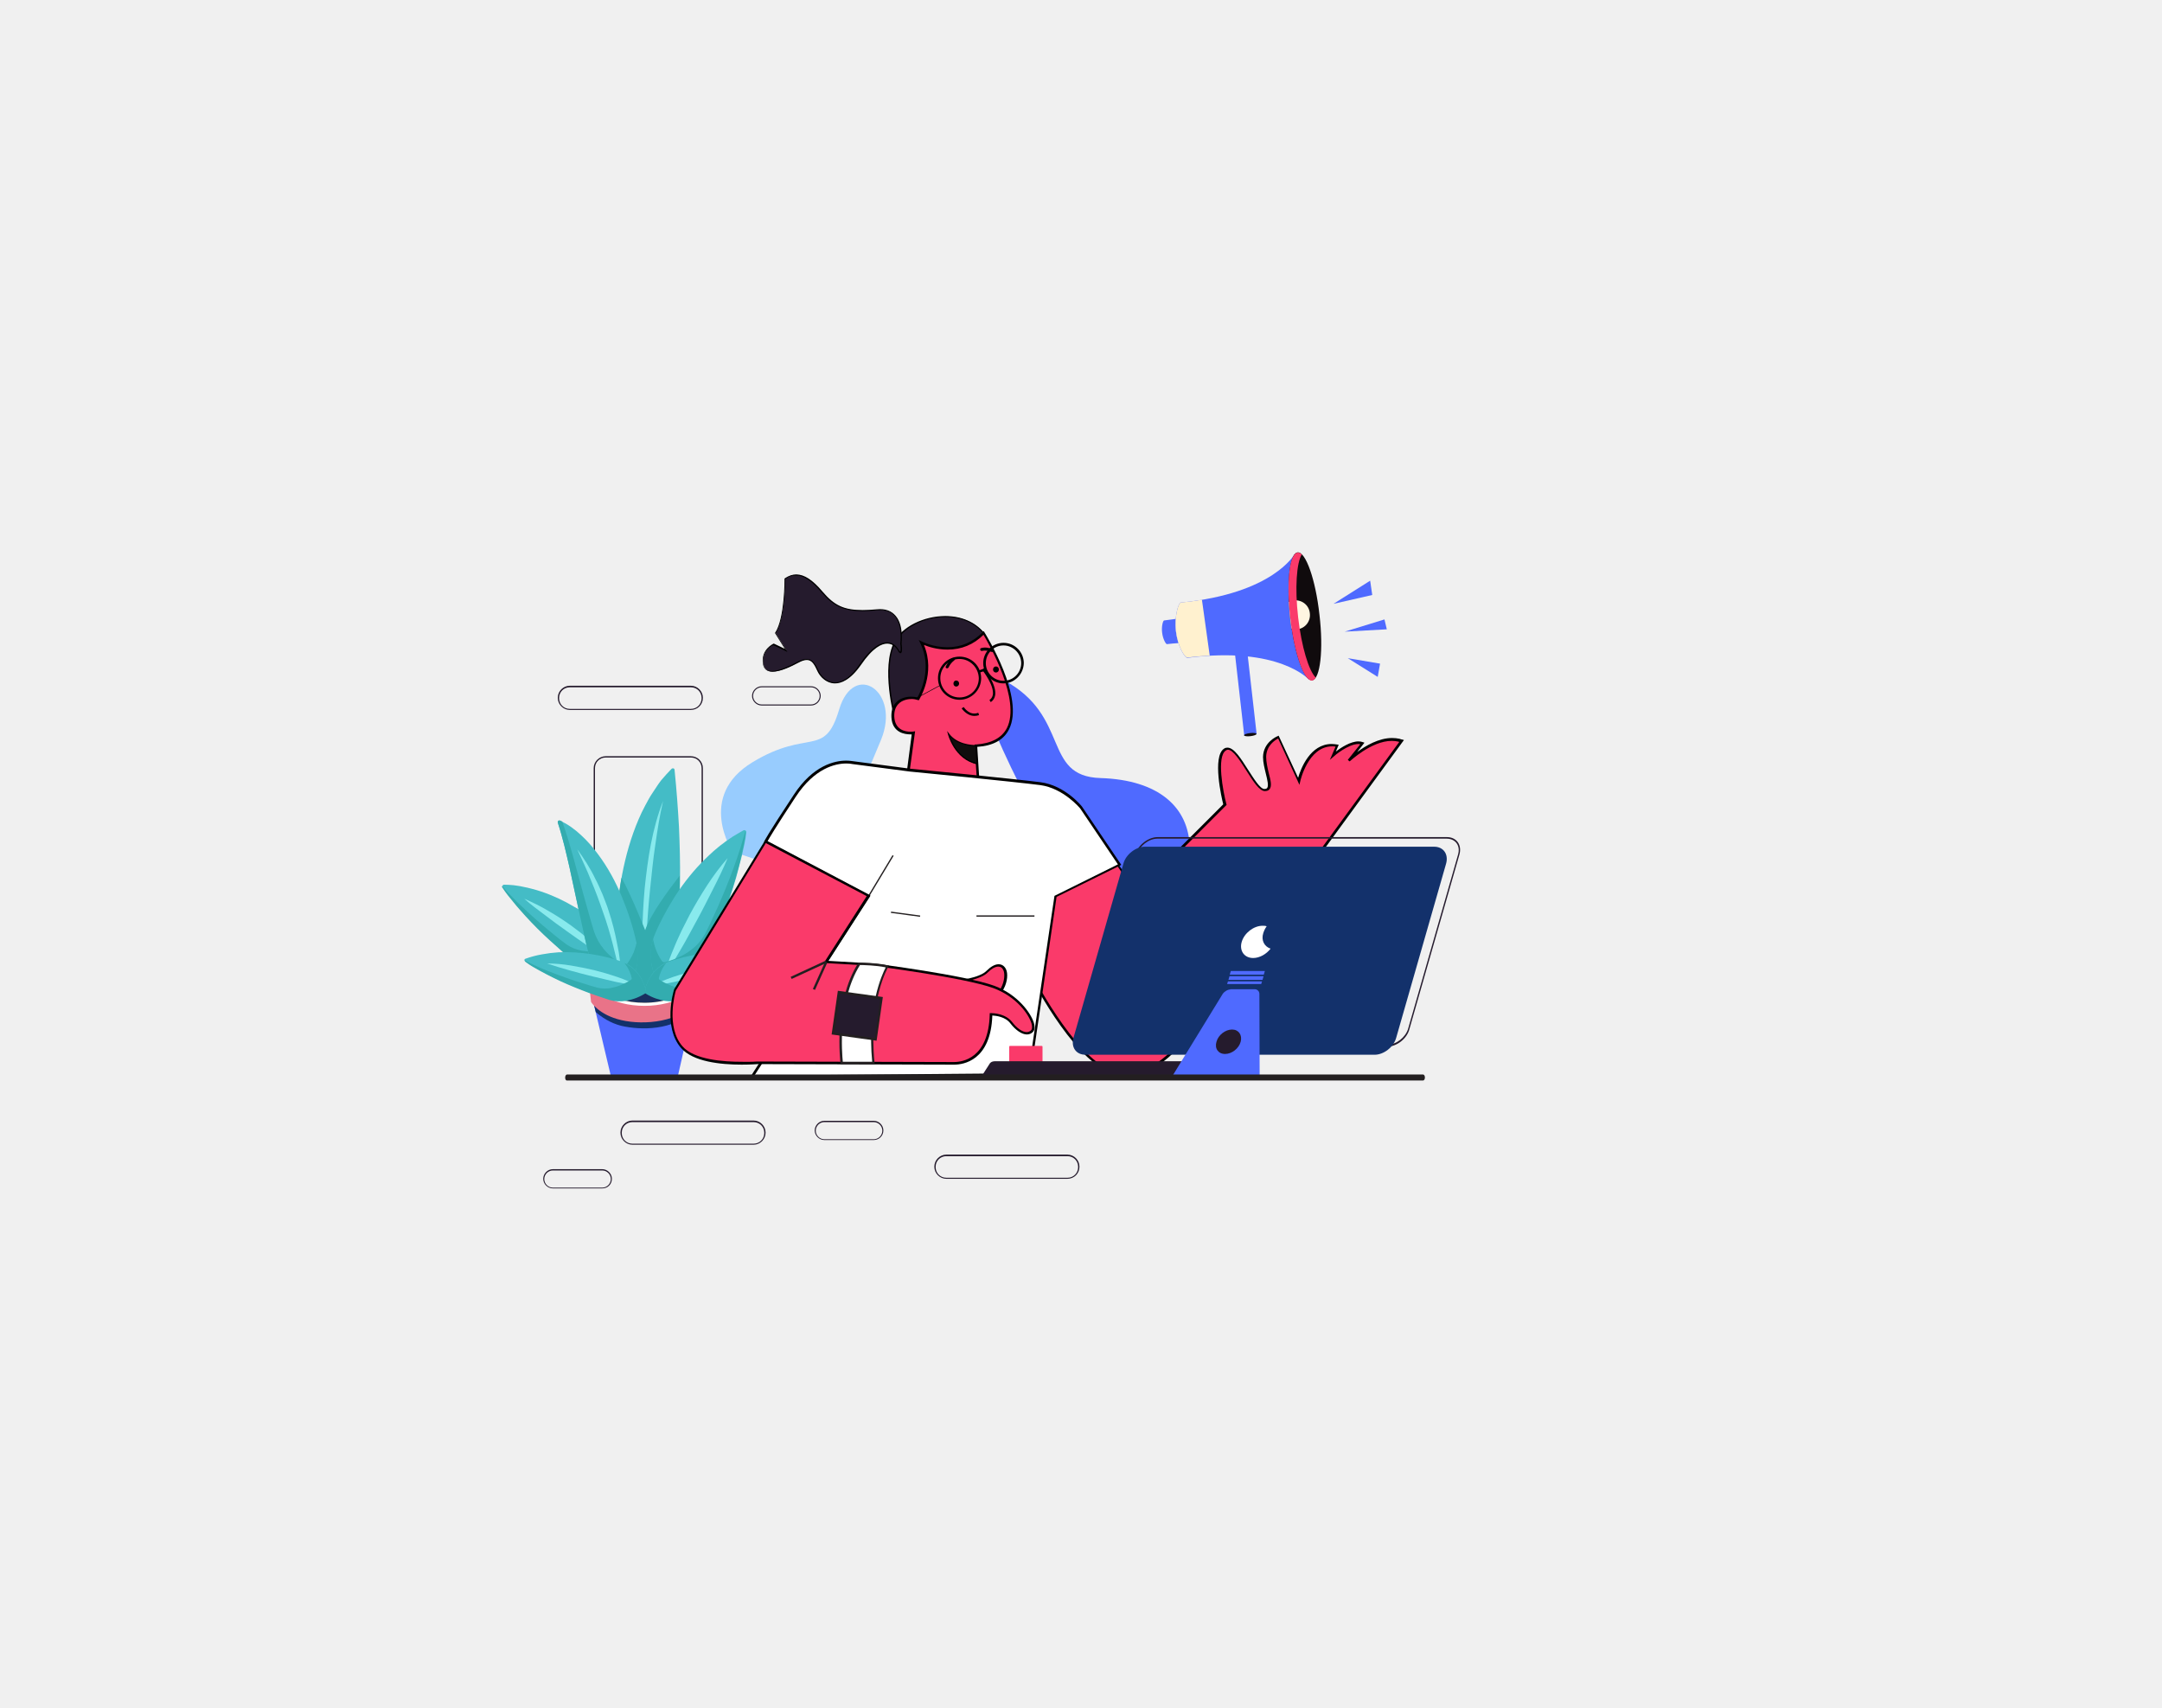
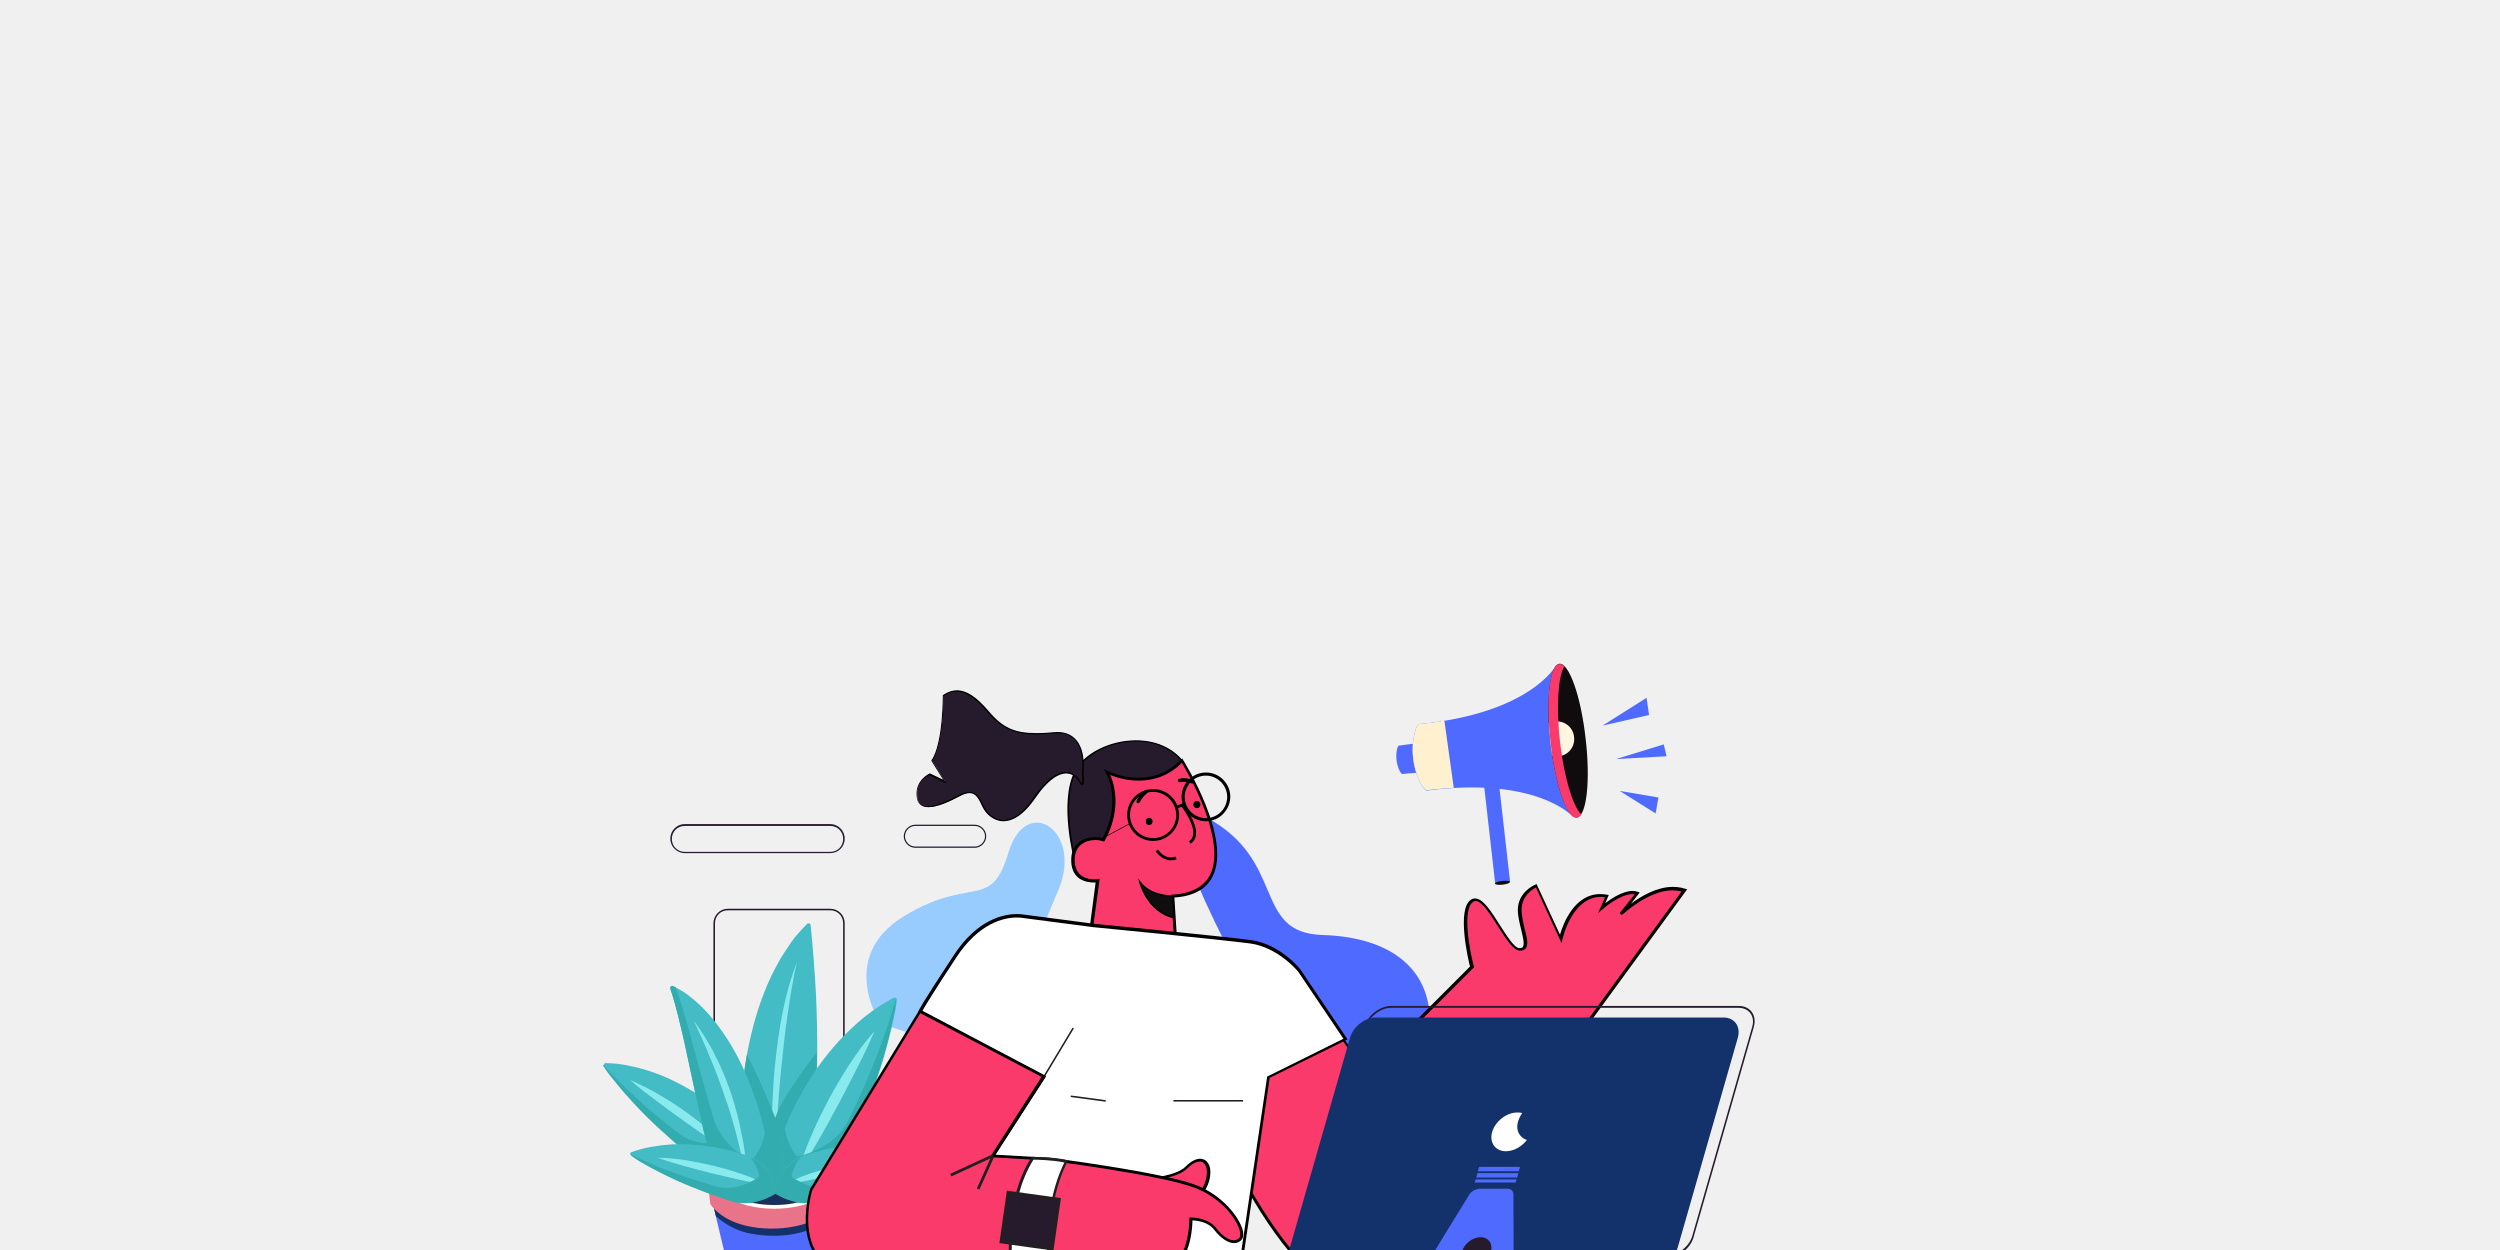
- <svg xmlns="http://www.w3.org/2000/svg" version="1.1" id="Layer_1" x="0px" y="0px" viewBox="0 0 831.4 656.8" style="enable-background:new 0 0 831.4 656.8;" xml:space="preserve">
+ <svg xmlns="http://www.w3.org/2000/svg" version="1.1" id="Layer_1" x="0px" y="0px" viewBox="0 0 800 400" style="enable-background:new 0 0 1024 768;" xml:space="preserve">
  <style type="text/css">
	.st0{fill:#4F6AFF;}
	.st1{fill:#251B2D;}
	.st2{fill:#FA3A6A;}
	.st3{fill:#98CCFE;}
	.st4{fill:#FFFFFF;}
	.st5{fill:#231F20;}
	.st6{fill:#13316B;}
	.st7{fill:#E97388;}
	.st8{fill:#FFE9C2;}
	.st9{fill:#19305F;}
	.st10{fill:#44BCC6;}
	.st11{fill:#88EAED;}
	.st12{fill:#33ACAF;}
	.st13{fill:#0F0D0D;}
	.st14{fill:#100B0D;}
	.st15{fill:#FFF6E1;}
	.st16{fill:#FFF1CF;}
</style>
  <g>
    <g>
      <g>
        <g>
          <path class="st0" d="M404.9,325.6c0,0-45-77.9-19-64.1c26,13.8,14.7,37,37.3,37.7c22.6,0.7,33.9,11.4,34.3,26.5      c0.4,15,17.3,3.9,19.5,24.5c2.2,20.6-4.2,30.8-16,25.3c-11.8-5.5-3.1,3.3-17.2-7.1C429.6,358,404.9,325.6,404.9,325.6z" />
        </g>
        <g>
          <g>
            <path class="st1" d="M344.2,275.9c0,0-5.3-19.1,0-29c5.3-9.9,25.2-14.4,34.1-3.5l-3.1,11.8c0,0-7.3,12.8-7.6,13.1       c-0.3,0.4-7.4,7.4-8,7.1C359,275.1,344.2,275.9,344.2,275.9z" />
            <path d="M344,276.2l-0.1-0.2c-0.1-0.2-5.2-19.3,0-29.2c3-5.8,11.3-9.9,19.6-9.9c6.2,0,11.5,2.3,14.9,6.4l0.1,0.1l-3.2,11.9       c-0.8,1.3-7.3,12.8-7.6,13.2c-0.1,0.1-7.1,7.2-8.1,7.2h-0.1l-0.1,0c0,0-0.2,0-1.1,0c-3.6,0-14,0.5-14.1,0.6L344,276.2z        M363.6,237.3c-8.2,0-16.2,4.1-19.2,9.7c-4.9,9.2-0.5,26.7,0,28.7c1.4-0.1,10.6-0.5,14-0.5c0.9,0,1.2,0,1.3,0.1       c0.8-0.2,7.2-6.3,7.7-7c0.2-0.3,5.5-9.5,7.6-13.1l3.1-11.6C374.7,239.5,369.6,237.3,363.6,237.3z" />
          </g>
          <g>
            <path class="st2" d="M348,305.8l3.1-23.9c0,0-7.5,1.1-7.9-6.1c-0.5-7.2,6.7-8.1,9.7-6.9c0,0,6.8-10.4,1.3-21.7       c0,0,13.6,7,24-3.7c0,0,26.2,41.6-2.9,43.4c0,0,1.8,29.3,1.8,29C377.1,315.4,348,305.8,348,305.8z" />
            <path d="M377.8,318.1l-1-1.9l-0.1,0l0-0.2c-1.9-0.9-18-6.3-28.8-9.8l-0.4-0.1l3.1-23.7c-0.1,0-0.3,0-0.5,0       c-2.1,0-7-0.6-7.3-6.6c-0.1-2.3,0.4-4.2,1.7-5.6c1.4-1.5,3.5-2.3,5.9-2.3c0.8,0,1.7,0.1,2.4,0.3c1-1.8,5.9-11.1,1.1-20.9       l-0.6-1.2l1.2,0.6c0,0,4.3,2.2,9.8,2.2c5.3,0,9.9-2,13.6-5.8l0.4-0.4l0.3,0.5c0.6,1,15.6,25.1,9.4,37.3c-2,4-6.1,6.3-12.2,6.7       c0.6,9.6,1.7,27,1.8,28.4l0,0l0,0.1L377.8,318.1z M348.6,305.4c19.9,6.6,26.1,8.8,28,9.6l-0.2-1.6l0.1,0.2       c-0.4-6.6-1.6-25.8-1.7-26.8l0-0.5l0.5,0c5.9-0.4,9.9-2.5,11.9-6.3c5.5-10.8-6.9-32.4-9-35.9c-3.8,3.8-8.5,5.7-13.8,5.7       c-4.1,0-7.4-1.1-9.1-1.8c4.6,11-1.8,20.9-1.8,21l-0.2,0.3l-0.3-0.1c-0.7-0.2-1.5-0.4-2.4-0.4c-1,0-3.6,0.2-5.2,2       c-1.1,1.2-1.6,2.8-1.5,4.9c0.3,5,4.2,5.7,6.4,5.7c0.6,0,1-0.1,1-0.1l0.6-0.1L348.6,305.4z" />
          </g>
          <g>
            <path class="st1" d="M346.5,247.6c0,0,2.1-14-9.2-13.1c-11.3,1-15.8-0.5-21.2-6.9c-5.5-6.4-9.8-8.1-14.2-5.1       c0,0,0.2,15.2-3.6,20.9l4.1,6.7l-4.8-2.3c0,0-4.9,2.1-4,7.6c0.9,5.5,8.8,1.8,13.3-0.7c4.6-2.4,5.8-0.5,7.7,3.5       c1.8,4,8.5,8.6,16.1-2.5c7.6-11.1,12.7-9.1,14.6-5.7C347.3,253.2,346.5,247.6,346.5,247.6z" />
            <path d="M321.1,262.8c-3.1,0-5.6-2.3-6.7-4.6c-1.2-2.7-2.2-4.4-4.1-4.4c-0.9,0-1.9,0.3-3.2,1c-2.8,1.5-7,3.5-10,3.5       c-2.1,0-3.4-1-3.7-3c-0.9-5.6,4.1-7.8,4.1-7.8l0.1,0l4.2,2l-3.8-6.1l0.1-0.1c3.7-5.6,3.6-20.6,3.6-20.7l0-0.1l0.1-0.1       c1.5-1,2.9-1.5,4.4-1.5c3.1,0,6.3,2.1,10.1,6.6c4.6,5.4,8.3,7.1,15.5,7.1c1.6,0,3.4-0.1,5.5-0.3c3.1-0.3,5.5,0.6,7.1,2.5       c3.2,3.7,2.3,10.2,2.3,10.8c0.1,0.6,0.4,2.9-0.1,3.4c-0.1,0.1-0.2,0.2-0.3,0.2l0,0c-0.3,0-0.7-0.3-1.1-1.2       c-0.6-0.9-1.8-2.5-4-2.5c-2.1,0-5.5,1.4-10.2,8.3C326.9,261.6,323.4,262.8,321.1,262.8z M310.3,253.4c2.2,0,3.3,2,4.6,4.7       c1,2.1,3.3,4.3,6.2,4.3c3.1,0,6.4-2.4,9.4-6.9c4.8-7,8.4-8.5,10.6-8.5c2.4,0,3.8,1.7,4.4,2.7c0.5,0.9,0.7,0.9,0.7,0.9       c0.2-0.2,0.2-1.6,0-3.1l0,0l0,0c0-0.1,1-6.8-2.1-10.5c-1.5-1.8-3.8-2.6-6.8-2.3c-2.2,0.2-4,0.3-5.6,0.3       c-7.2,0-11.2-1.8-15.9-7.3c-3.7-4.4-6.8-6.4-9.8-6.4c-1.4,0-2.7,0.4-4,1.4c0,1.6,0,15.2-3.6,20.8l4.4,7.2l-5.4-2.6       c-0.7,0.3-4.5,2.4-3.8,7.3c0.3,1.8,1.3,2.6,3.2,2.6c2.9,0,7-2,9.8-3.5C308.2,253.7,309.4,253.4,310.3,253.4z" />
          </g>
        </g>
        <g>
          <path class="st3" d="M281.7,327.5c0,0-14-21.3,7.7-34.4c21.6-13.1,27.7-1.4,33.3-20.3c5.7-18.9,23.8-7,16.1,11.7      c-7.7,18.8-20,45.5-20,45.5s-5.9,8.3-9.8,6.8C305,335.2,281.7,327.5,281.7,327.5z" />
        </g>
        <g>
          <path class="st2" d="M538,284.8c-9-2.3-19.3,7.7-19.3,7.7l5.2-6.6c-4.3-1.6-11.4,4.7-11.4,4.7l1.6-3.8      c-11.4-2-14.8,13.7-14.8,13.7l-7.9-16.9c0,0-5.1,2.2-5.3,7.6c-0.1,5.4,4.2,12.7,0,12.7c-4.2,0-10.7-18.6-15.3-15.6      c-4.6,3,0,21.1,0,21.1L437,343.4l-10-14.6l-34.7,5.7l-6.5,10l10,29c0,0,16,32.3,31.2,38.5c15.2,6.2,28.7-13,28.7-13L539,285.1      c-0.2-0.1-0.5-0.2-0.7-0.2C538.1,284.9,538,284.8,538,284.8z" />
          <path d="M433.2,413.7C433.2,413.7,433.2,413.7,433.2,413.7c-2.2,0-4.3-0.4-6.4-1.3c-15.2-6.2-30.8-37.4-31.4-38.7l0-0.1      l-10.1-29.2L392,334l35.2-5.8l9.9,14.4l33.3-33.3c-0.6-2.3-4.3-18.4,0.3-21.4c0.4-0.3,0.9-0.4,1.3-0.4c2.6,0,5.2,4.2,8,8.6      c2.2,3.4,4.6,7.3,6.2,7.3c0.5,0,0.9-0.1,1.1-0.4c0.6-0.8,0.1-3-0.5-5.4c-0.5-2.1-1.1-4.4-1.1-6.5c0.1-5.7,5.3-7.9,5.6-8l0.4-0.2      l7.5,16.2c1-3.5,4.6-13,12.9-13c0.7,0,1.4,0.1,2.1,0.2l0.6,0.1l-1.1,2.6c2-1.5,5.6-3.9,8.7-3.9c0.6,0,1.2,0.1,1.7,0.3l0.6,0.2      l-2.8,3.6c3.2-2.4,8.3-5.4,13.4-5.4c1,0,2,0.1,2.9,0.3l0.3,0.1c0.3,0.1,0.6,0.2,0.8,0.2l0.6,0.2l-0.4,0.5l-83.2,113.9      C455.7,399.9,445.8,413.7,433.2,413.7z M396.2,373.3c0.5,1.1,16.3,32.2,30.9,38.3c2,0.8,4,1.2,6,1.2c12.1,0,22-13.9,22.1-14.1      l82.9-113.4c0,0-0.1,0-0.1,0l-0.2-0.1c-0.8-0.2-1.7-0.3-2.6-0.3c-7.9,0-16.1,7.9-16.2,7.9l-0.7-0.6l4.8-6      c-0.2,0-0.5-0.1-0.7-0.1c-4,0-9.5,4.7-9.5,4.8l-1.5,1.3l2.2-5.1c-0.4-0.1-0.9-0.1-1.3-0.1c-9.3,0-12.3,13.4-12.3,13.5l-0.3,1.3      l-8.2-17.8c-1.2,0.6-4.5,2.7-4.6,7c0,2,0.5,4.2,1,6.3c0.7,2.7,1.3,5,0.3,6.2c-0.4,0.5-1,0.7-1.8,0.7c-2.1,0-4.4-3.6-7-7.7      c-2.4-3.8-5.2-8.2-7.2-8.2c-0.3,0-0.5,0.1-0.8,0.3c-3.6,2.3-1.1,15.7,0.2,20.6l0.1,0.3l-0.2,0.2l-34.3,34.3l-10.2-14.9      l-34.2,5.6l-6.3,9.7L396.2,373.3z" />
        </g>
        <g>
          <path class="st4" d="M350,296.1l-22.1-2.9c0,0-11.9-3-22.2,12.7c-10.3,15.7-11.1,17.6-11.1,17.6l39.6,20.9l-44.7,69.4l106.5-0.7      l10.1-68.4l24.7-12.2l-14.8-22c0,0-6.4-8-15.7-9.2C390.8,300.2,350,296.1,350,296.1z" />
          <path d="M396.2,413.7l-0.5-0.1l-107.2,0.6l44.8-69.6l-39.5-20.8l0.2-0.4c0-0.1,0.9-2.1,11.2-17.7c7.5-11.5,15.9-13.2,20.2-13.2      c1.4,0,2.3,0.2,2.5,0.2l22.1,2.9c0.4,0,40.9,4,50.1,5.2c9.4,1.2,15.8,9.1,16,9.4l15.1,22.4l-24.9,12.3L396.2,413.7z       M290.1,413.6l105.3-0.9l10.1-68.2l24.4-12.1l-14.5-21.5c0,0-6.4-7.8-15.4-9c-9.2-1.2-49.7-5.2-50.1-5.2l-22.2-2.9      c0,0-0.9-0.2-2.3-0.2c-4.1,0-12.1,1.7-19.4,12.8c-8.1,12.3-10.3,16.1-10.9,17.2l39.6,20.9L290.1,413.6z" />
        </g>
        <g>
          <path class="st2" d="M367.9,377.4c0,0,8.7-0.8,11.7-3.8c2.9-3,5.7-3.1,6.8-0.6c1.1,2.5,0,10.7-8.5,12.3      c-8.5,1.6-10.8-2.4-10.8-2.4L367.9,377.4z" />
          <path d="M374.1,386.2c-5.7,0-7.3-2.9-7.4-3.1l-0.1-0.1l1-6l0.4,0c0.1,0,8.6-0.8,11.4-3.7c1.6-1.6,3.2-2.5,4.6-2.5      c1.3,0,2.3,0.7,2.9,2c0.7,1.5,0.6,4.6-0.9,7.4c-1.1,2.1-3.4,4.7-8,5.6C376.6,386,375.3,386.2,374.1,386.2z M367.5,382.8      c0.4,0.5,2,2.5,6.5,2.5c1.1,0,2.4-0.1,3.7-0.4c4.2-0.8,6.3-3.2,7.3-5.1c1.4-2.7,1.4-5.4,0.9-6.6c-0.4-1-1.1-1.5-2-1.5      c-1.2,0-2.6,0.8-4,2.2c-2.7,2.8-9.9,3.7-11.6,3.9L367.5,382.8z" />
        </g>
        <g>
          <g>
            <path class="st2" d="M400.9,402.5c0-0.2-0.1-0.3-0.3-0.3h-12.2c-0.2,0-0.3,0.1-0.3,0.3v6.1c0,0.2,0.1,0.3,0.3,0.3h12.2       c0.2,0,0.3-0.1,0.3-0.3V402.5z" />
          </g>
          <g>
            <path class="st1" d="M377.2,414.3l3.4-5.3c0,0,0.5-1,2.3-0.9c1.8,0,78,0,78,0v6.2H377.2z" />
          </g>
        </g>
        <g>
          <rect x="338.5" y="327.7" transform="matrix(0.8571 0.5151 -0.5151 0.8571 221.8898 -126.3908)" class="st5" width="0.5" height="18" />
        </g>
        <g>
          <rect x="375.5" y="352" class="st5" width="22.3" height="0.5" />
        </g>
        <g>
          <rect x="342.6" y="351.3" transform="matrix(0.9911 0.133 -0.133 0.9911 49.8351 -43.1846)" class="st5" width="11.3" height="0.5" />
        </g>
        <g>
          <path class="st1" d="M265.7,273h-46.6c-2.5,0-4.6-2.1-4.6-4.6v-0.1c0-2.5,2.1-4.6,4.6-4.6h46.6c2.5,0,4.6,2.1,4.6,4.6v0.1      C270.3,271,268.2,273,265.7,273z M219.1,264.3c-2.3,0-4.1,1.8-4.1,4.1v0.1c0,2.3,1.8,4.1,4.1,4.1h46.6c2.3,0,4.1-1.8,4.1-4.1      v-0.1c0-2.3-1.8-4.1-4.1-4.1H219.1z" />
        </g>
        <g>
          <path class="st1" d="M311.9,271.3h-19c-2,0-3.7-1.7-3.7-3.7c0-2,1.7-3.7,3.7-3.7h19c2,0,3.7,1.7,3.7,3.7      C315.6,269.6,313.9,271.3,311.9,271.3z M292.9,264.3c-1.8,0-3.3,1.5-3.3,3.3c0,1.8,1.5,3.3,3.3,3.3h19c1.8,0,3.3-1.5,3.3-3.3      c0-1.8-1.5-3.3-3.3-3.3H292.9z" />
        </g>
        <g>
          <path class="st1" d="M289.8,440.2h-46.6c-2.5,0-4.6-2.1-4.6-4.6v-0.1c0-2.5,2.1-4.6,4.6-4.6h46.6c2.5,0,4.6,2.1,4.6,4.6v0.1      C294.4,438.1,292.3,440.2,289.8,440.2z M243.2,431.5c-2.3,0-4.1,1.8-4.1,4.1v0.1c0,2.3,1.8,4.1,4.1,4.1h46.6      c2.3,0,4.1-1.8,4.1-4.1v-0.1c0-2.3-1.8-4.1-4.1-4.1H243.2z" />
        </g>
        <g>
          <path class="st1" d="M410.5,453.3h-46.6c-2.5,0-4.6-2.1-4.6-4.6v-0.1c0-2.5,2.1-4.6,4.6-4.6h46.6c2.5,0,4.6,2.1,4.6,4.6v0.1      C415.1,451.3,413,453.3,410.5,453.3z M363.9,444.6c-2.3,0-4.1,1.8-4.1,4.1v0.1c0,2.3,1.8,4.1,4.1,4.1h46.6      c2.3,0,4.1-1.8,4.1-4.1v-0.1c0-2.3-1.8-4.1-4.1-4.1H363.9z" />
        </g>
        <g>
          <path class="st1" d="M336,438.4h-19c-2,0-3.7-1.7-3.7-3.7c0-2,1.7-3.7,3.7-3.7h19c2,0,3.7,1.7,3.7,3.7      C339.7,436.8,338,438.4,336,438.4z M317,431.5c-1.8,0-3.3,1.5-3.3,3.3c0,1.8,1.5,3.3,3.3,3.3h19c1.8,0,3.3-1.5,3.3-3.3      c0-1.8-1.5-3.3-3.3-3.3H317z" />
        </g>
        <g>
          <path class="st1" d="M231.6,457h-19c-2,0-3.7-1.7-3.7-3.7c0-2,1.7-3.7,3.7-3.7h19c2,0,3.7,1.7,3.7,3.7      C235.3,455.4,233.7,457,231.6,457z M212.6,450.1c-1.8,0-3.3,1.5-3.3,3.3c0,1.8,1.5,3.3,3.3,3.3h19c1.8,0,3.3-1.5,3.3-3.3      c0-1.8-1.5-3.3-3.3-3.3H212.6z" />
        </g>
        <g>
          <path class="st1" d="M265.7,351h-32.8c-2.5,0-4.6-2-4.6-4.6v-51c0-2.5,2.1-4.6,4.6-4.6h32.8c2.5,0,4.6,2,4.6,4.6v51      C270.3,348.9,268.2,351,265.7,351z M232.9,291.3c-2.3,0-4.1,1.8-4.1,4.1v51c0,2.3,1.8,4.1,4.1,4.1h32.8c2.3,0,4.1-1.8,4.1-4.1      v-51c0-2.3-1.8-4.1-4.1-4.1H232.9z" />
        </g>
        <g>
          <g>
            <g>
              <polygon class="st0" points="260.5,414.6 267.8,382.4 228.1,385.1 235.1,414.6       " />
            </g>
            <g>
              <path class="st6" d="M267.8,382.4l-39.7,2.7l1,4.1c2.2,1.9,5.5,4.2,9.9,5.3c7.5,1.7,19.8,1.8,27.3-5.6L267.8,382.4z" />
            </g>
            <g>
              <path class="st7" d="M226,373.9l1.3,11.4c0,0,2.9,5,11.7,7c8.7,2,22.7,0.9,29.2-7.7l1.4-11.3L226,373.9z" />
            </g>
            <g>
              <ellipse class="st4" cx="247.8" cy="373.9" rx="21.8" ry="12.9" />
            </g>
            <g>
              <ellipse class="st8" cx="247.8" cy="373.9" rx="20.4" ry="11.8" />
            </g>
            <g>
              <path class="st9" d="M247.9,374.9c-7.2,0-13.6,2.2-17.2,5.4c3.7,3.2,9.9,5.3,17.1,5.3c7.2,0,13.6-2.2,17.2-5.4        C261.3,377.1,255.1,374.9,247.9,374.9z" />
            </g>
            <g>
              <g>
                <g>
                  <path class="st10" d="M236.9,372.2c0.4-1.9,0.3-3.6,0.2-5.1c-0.2-1.5-0.5-2.8-0.9-4.1c-0.9-2.5-2.3-4.5-4-6.1          c-1.7-1.6-3.6-3-5.5-4.4c-1.9-1.4-3.8-2.7-5.9-3.8c-4-2.4-8.3-4.4-12.8-5.9c-1.1-0.4-2.3-0.7-3.4-1          c-1.2-0.3-2.3-0.6-3.5-0.8c-1.2-0.3-2.4-0.4-3.6-0.6c-1.2-0.1-2.5-0.2-3.7-0.2c-0.3,0-0.6,0.3-0.6,0.6c0,0.1,0,0.2,0.1,0.3          l0,0c1.4,2.2,2.9,4,4.4,5.8c1.5,1.8,3,3.5,4.5,5.2c3.1,3.3,6.2,6.4,9.3,9.3c1.6,1.5,3.2,2.9,4.8,4.3          c1.6,1.4,3.2,2.8,4.9,4.2c1.7,1.3,3.7,2.2,6.1,2.8c1.2,0.3,2.5,0.4,4,0.5c1.5,0,3,0,5-0.3l0,0          C236.5,372.9,236.8,372.6,236.9,372.2z" />
                </g>
                <g>
                  <path class="st11" d="M235.1,369.5c-2.3-2.6-4.8-5-7.4-7.2c-1.3-1.1-2.7-2.2-4-3.3c-1.4-1.1-2.8-2.1-4.1-3.1          c-2.8-2-5.7-3.9-8.7-5.6c-3-1.8-6.1-3.3-9.3-4.7c2.6,2.3,5.4,4.4,8.1,6.4c2.7,2.1,5.5,4.1,8.3,6.1c2.8,2,5.6,4,8.4,5.9          C229.3,365.8,232.1,367.7,235.1,369.5z" />
                </g>
                <g>
                  <g>
                    <path class="st12" d="M193.1,340.7c0.4,0.4,0.7,0.8,1.1,1.3c1.5,1.7,3.1,3.2,4.6,4.8c3.1,3,6.2,5.9,9.4,8.6           c1.6,1.4,3.2,2.7,4.8,4c1.6,1.3,3.2,2.6,4.9,3.8c1.7,1.2,3.7,2,6,2.4c1.2,0.2,2.5,0.3,3.8,0.3c1.4,0,2.9-0.1,4.8-0.5l0,0           c0.4-0.1,0.6-0.4,0.7-0.7c0.3-1.9,0.2-3.5,0-4.9c-0.1-0.8-0.3-1.6-0.5-2.3c1.5,1.5,2.6,3.4,3.4,5.6           c0.4,1.2,0.8,2.6,0.9,4.1c0.2,1.5,0.2,3.1-0.2,5.1c-0.1,0.4-0.4,0.7-0.7,0.7l0,0c-1.9,0.3-3.5,0.4-5,0.3           c-1.4-0.1-2.8-0.2-4-0.5c-2.4-0.6-4.4-1.5-6.1-2.8c-1.7-1.3-3.3-2.7-4.9-4.2c-1.6-1.4-3.2-2.9-4.8-4.3           c-3.2-2.9-6.3-6-9.3-9.3c-1.5-1.7-3-3.3-4.5-5.2c-1.5-1.8-3-3.6-4.4-5.8l0,0c-0.1-0.1-0.1-0.2-0.1-0.3           C193.1,340.8,193.1,340.8,193.1,340.7z" />
                  </g>
                </g>
              </g>
              <g>
                <g>
                  <path class="st10" d="M261.7,375c-0.4-1.9-0.3-3.6-0.2-5.1c0.2-1.5,0.5-2.8,0.9-4.1c0.9-2.5,2.3-4.5,4-6.1          c1.7-1.6,3.6-3,5.5-4.4c1.9-1.4,3.8-2.7,5.9-3.8c4-2.4,8.3-4.4,12.8-5.9c1.1-0.4,2.3-0.7,3.4-1c1.2-0.3,2.3-0.6,3.5-0.8          c1.2-0.3,2.4-0.4,3.6-0.6c1.2-0.1,2.5-0.2,3.7-0.2c0.3,0,0.6,0.3,0.6,0.6c0,0.1,0,0.2-0.1,0.3l0,0c-1.4,2.2-2.9,4-4.4,5.8          c-1.5,1.8-3,3.5-4.5,5.2c-3.1,3.3-6.1,6.4-9.3,9.3c-1.6,1.5-3.2,2.9-4.8,4.3c-1.6,1.4-3.2,2.8-4.9,4.2          c-1.7,1.3-3.7,2.2-6.1,2.8c-1.2,0.3-2.5,0.4-4,0.5c-1.5,0-3,0-5-0.3l0,0C262.1,375.7,261.8,375.4,261.7,375z" />
                </g>
                <g>
                  <path class="st11" d="M263.5,372.3c2.3-2.6,4.8-5,7.4-7.2c1.3-1.1,2.7-2.2,4-3.3c1.4-1.1,2.8-2.1,4.1-3.1          c2.8-2,5.7-3.9,8.7-5.6c3-1.8,6.1-3.3,9.3-4.7c-2.6,2.3-5.4,4.4-8.1,6.4c-2.7,2.1-5.5,4.1-8.3,6.1c-2.8,2-5.6,4-8.4,5.9          C269.4,368.7,266.5,370.5,263.5,372.3z" />
                </g>
                <g>
                  <g>
                    <path class="st12" d="M305.5,343.6c-0.4,0.4-0.7,0.8-1.1,1.3c-1.5,1.7-3.1,3.2-4.6,4.8c-3.1,3-6.2,5.9-9.4,8.6           c-1.6,1.4-3.2,2.7-4.8,4c-1.6,1.3-3.2,2.6-4.9,3.8c-1.7,1.2-3.7,2-6,2.4c-1.2,0.2-2.5,0.3-3.8,0.3c-1.4,0-2.9-0.1-4.8-0.5           l0,0c-0.4-0.1-0.6-0.4-0.7-0.7c-0.3-1.9-0.2-3.5,0-4.9c0.1-0.8,0.3-1.6,0.5-2.3c-1.5,1.5-2.6,3.4-3.4,5.6           c-0.4,1.2-0.8,2.6-0.9,4.1c-0.2,1.5-0.2,3.1,0.2,5.1c0.1,0.4,0.4,0.7,0.7,0.7l0,0c1.9,0.3,3.5,0.4,5,0.3           c1.4-0.1,2.8-0.2,4-0.5c2.4-0.6,4.4-1.5,6.1-2.8c1.7-1.3,3.3-2.7,4.9-4.2c1.6-1.4,3.2-2.9,4.8-4.3c3.2-2.9,6.3-6,9.3-9.3           c1.5-1.7,3-3.3,4.5-5.2c1.5-1.8,3-3.6,4.4-5.8l0,0c0.1-0.1,0.1-0.2,0.1-0.3C305.5,343.7,305.5,343.6,305.5,343.6z" />
                  </g>
                </g>
              </g>
              <g>
                <path class="st10" d="M247.8,380.4c-3.9-3.6-5.9-7.2-7.6-10.9c-1.6-3.7-2.5-7.4-2.8-11c-0.4-3.7,0-7.3,0.3-11         c0.2-1.8,0.4-3.7,0.6-5.5c0.3-1.8,0.6-3.7,0.9-5.5c1.4-7.3,3.4-14.5,6.4-21.5c0.7-1.7,1.6-3.5,2.5-5.2c0.9-1.7,1.8-3.4,2.9-5         c1.1-1.6,2.1-3.3,3.3-4.8c1.3-1.5,2.6-3,4-4.4c0.3-0.2,0.7-0.2,0.9,0c0.1,0.1,0.2,0.2,0.2,0.4l0,0c0.8,7.8,1.3,14.9,1.7,21.9         c0.3,7,0.5,14,0.4,20.9c0,1.7-0.1,3.5-0.1,5.2c0,1.7-0.1,3.5-0.2,5.2c-0.2,3.5-0.2,6.9-0.9,10.4c-0.7,3.4-1.8,6.9-3.5,10.4         c-1.8,3.5-4,6.9-7.8,10.5l0,0C248.6,380.7,248.1,380.7,247.8,380.4z" />
              </g>
              <g>
                <path class="st11" d="M247.5,376.1c-0.5-5.7-0.6-11.5-0.5-17.2c0.1-5.7,0.4-11.5,0.9-17.2c0.6-5.7,1.3-11.4,2.4-17.1         c1.1-5.6,2.6-11.3,4.7-16.6c-1.3,5.6-2.2,11.2-3,16.9c-0.2,1.4-0.4,2.8-0.6,4.2l-0.5,4.3c-0.3,2.8-0.6,5.7-0.9,8.5         c-0.6,5.7-1,11.4-1.4,17.1L247.5,376.1z" />
              </g>
              <g>
                <g>
                  <path class="st12" d="M260.2,359.5c0.7-3.4,0.8-6.9,0.9-10.4c0.1-1.7,0.1-3.5,0.2-5.2c0-1.7,0.1-3.5,0.1-5.2          c0-0.7,0-1.3,0-2c-4.1,5.3-11.4,15.1-13.3,21c0,0-5.4-13.6-9.1-20.2c-0.3,1.5-0.5,3-0.7,4.4c-0.2,1.8-0.5,3.7-0.6,5.5          c-0.3,3.7-0.7,7.3-0.3,11c0.3,3.7,1.2,7.4,2.8,11c1.7,3.7,3.7,7.3,7.6,10.9c0.3,0.3,0.8,0.3,1.1,0l0,0          c3.8-3.6,5.9-7.1,7.8-10.5C258.4,366.4,259.5,362.9,260.2,359.5z" />
                </g>
              </g>
              <g>
                <path class="st10" d="M238.6,382.4c-2-1.2-3.5-2.4-4.9-3.6c-1.3-1.2-2.4-2.5-3.4-3.8c-1.9-2.6-3.1-5.2-3.9-8         c-1.4-5.6-2.6-11.2-3.8-16.7l-3.6-16.7c-1.3-5.6-2.5-11.1-4.5-17.2l0,0c-0.1-0.3,0.1-0.7,0.4-0.8c0.2,0,0.3,0,0.4,0         c3.1,1.3,5.7,3.3,8.1,5.5c2.4,2.2,4.6,4.7,6.5,7.3c3.9,5.2,6.9,10.8,9.3,16.6c2.4,5.8,4.3,11.7,5.6,17.7         c0.6,3,0.6,6.2-0.1,9.5c-0.4,1.6-0.9,3.3-1.7,5c-0.8,1.7-1.8,3.4-3.4,5.2C239.4,382.5,238.9,382.6,238.6,382.4L238.6,382.4z" />
              </g>
              <g>
                <path class="st11" d="M238.7,376.1c-0.9-4.3-1.9-8.6-3-12.8c-1.1-4.2-2.3-8.4-3.8-12.5c-1.4-4.1-2.9-8.2-4.6-12.2         c-1.6-4.1-3.5-8-5.3-12c2.6,3.6,5,7.3,6.9,11.3c1.1,2,1.9,4,2.8,6c0.4,1,0.8,2.1,1.2,3.1c0.4,1,0.8,2.1,1.1,3.1         c1.4,4.2,2.5,8.5,3.3,12.8C238.3,367.3,238.8,371.7,238.7,376.1z" />
              </g>
              <g>
                <g>
                  <path class="st12" d="M245,362.6c0-0.1-0.1-0.2-0.1-0.4c-0.3,1.3-0.7,2.6-1.2,4c-0.7,1.5-1.5,3.1-2.8,4.8          c-0.2,0.3-0.7,0.4-1,0.2l0,0c-1.9-1-3.3-2-4.5-3c-1.2-1-2.3-2.1-3.2-3.2c-1.8-2.2-3-4.5-3.8-6.9c-1.5-4.9-2.8-9.8-4.2-14.7          l-4-14.7c-1.2-4.2-2.4-8.4-4-12.8c-0.3-0.1-0.6-0.3-0.9-0.4c-0.1-0.1-0.3-0.1-0.4,0c-0.3,0.1-0.5,0.5-0.4,0.8l0,0          c2,6.1,3.2,11.6,4.5,17.2l3.6,16.7c1.2,5.6,2.4,11.1,3.8,16.7c0.8,2.8,2,5.4,3.9,8c0.9,1.3,2.1,2.6,3.4,3.8          c1.3,1.2,2.8,2.5,4.9,3.6l0,0c0.4,0.2,0.8,0.1,1.1-0.2c1.6-1.8,2.6-3.5,3.4-5.2c0.8-1.7,1.4-3.4,1.7-5          C245.6,368.8,245.6,365.6,245,362.6z" />
                </g>
              </g>
              <g>
                <g>
                  <path class="st10" d="M254.7,380.2c-1.5-2-2.4-3.9-3.1-5.7c-0.7-1.8-1.1-3.5-1.2-5.2c-0.4-3.3,0.1-6.4,1.1-9.2          c1.1-2.8,2.4-5.4,3.8-8.1c1.4-2.6,2.9-5.2,4.5-7.7c3.3-5,7-9.7,11.3-13.9c1.1-1.1,2.2-2.1,3.3-3.1c1.2-1,2.3-2,3.6-2.9          c1.2-1,2.5-1.8,3.8-2.7c1.3-0.8,2.7-1.6,4.1-2.4c0.4-0.2,0.8,0,1,0.3c0.1,0.1,0.1,0.3,0.1,0.4l0,0c-0.3,3.2-1.1,6.1-1.7,9          c-0.7,2.9-1.5,5.7-2.2,8.4c-1.6,5.5-3.4,10.7-5.3,15.9c-1,2.6-2,5.1-3,7.6c-1,2.5-2.1,5-3.2,7.5c-1.2,2.4-2.9,4.6-5.4,6.6          c-1.2,1-2.6,1.9-4.2,2.8c-1.6,0.9-3.4,1.7-5.8,2.4l0,0C255.5,380.8,255,380.6,254.7,380.2z" />
                </g>
                <g>
                  <path class="st11" d="M255.1,376.1c1.1-4.3,2.7-8.4,4.4-12.4c0.8-2,1.8-4,2.7-6c1-2,2-3.9,3-5.9c2.1-3.9,4.3-7.6,6.7-11.3          c2.4-3.7,5-7.2,7.9-10.5c-1.7,4.1-3.6,8-5.6,11.9c-2,3.9-3.9,7.8-6,11.6c-2.1,3.8-4.1,7.7-6.3,11.4          C259.7,368.7,257.5,372.4,255.1,376.1z" />
                </g>
                <g>
                  <g>
                    <path class="st12" d="M286.6,319.7c-0.2,0.7-0.4,1.4-0.6,2.1c-0.8,2.8-1.6,5.4-2.5,8c-1.8,5.2-3.7,10.2-5.8,15.1           c-1,2.4-2.1,4.9-3.2,7.2c-1.1,2.4-2.2,4.8-3.4,7.1c-1.3,2.3-3,4.4-5.5,6.2c-1.2,0.9-2.6,1.8-4.2,2.5           c-1.6,0.8-3.4,1.5-5.7,2.1l0,0c-0.5,0.1-0.9-0.1-1.2-0.5c-1.4-2-2.1-3.8-2.7-5.6c-0.3-1-0.5-2-0.7-2.9           c-0.8,2.6-1.1,5.3-0.8,8.3c0.2,1.7,0.6,3.4,1.2,5.2c0.7,1.8,1.5,3.7,3.1,5.7c0.3,0.4,0.8,0.6,1.3,0.4l0,0           c2.4-0.7,4.2-1.5,5.8-2.4c1.6-0.9,3-1.8,4.2-2.8c2.4-2,4.1-4.2,5.4-6.6c1.1-2.5,2.2-5,3.2-7.5c1-2.5,2-5.1,3-7.6           c1.9-5.1,3.7-10.4,5.3-15.9c0.8-2.8,1.6-5.5,2.2-8.4c0.6-2.9,1.4-5.8,1.7-9l0,0c0-0.1,0-0.3-0.1-0.4           C286.7,319.8,286.7,319.8,286.6,319.7z" />
                  </g>
                </g>
              </g>
              <g>
                <g>
                  <path class="st10" d="M248,381c0.3-1.7,0.9-3.1,1.5-4.3c0.6-1.2,1.3-2.2,2.1-3.1c1.6-1.7,3.3-3,5.3-3.7c2-0.7,4-1.3,6-1.8          c2-0.5,4.1-0.9,6.1-1.2c4.1-0.6,8.3-0.9,12.5-0.7c1.1,0.1,2.1,0.2,3.2,0.3c1.1,0.2,2.1,0.3,3.2,0.5c1.1,0.2,2.1,0.4,3.2,0.7          c1.1,0.3,2.1,0.6,3.2,1c0.3,0.1,0.4,0.4,0.3,0.7c0,0.1-0.1,0.2-0.2,0.2l0,0c-1.8,1.3-3.7,2.3-5.5,3.4          c-1.8,1-3.6,1.9-5.4,2.8c-3.6,1.7-7.2,3.3-10.8,4.7c-1.8,0.7-3.6,1.4-5.4,2c-1.8,0.7-3.6,1.3-5.4,1.8          c-1.8,0.5-3.8,0.6-6,0.3c-1.1-0.2-2.2-0.5-3.4-0.9c-1.2-0.4-2.5-1-4-1.9l0,0C248,381.7,247.9,381.3,248,381z" />
                </g>
                <g>
                  <path class="st11" d="M250.3,379.3c2.8-1.4,5.6-2.6,8.5-3.6c1.4-0.5,2.9-0.9,4.4-1.4c1.5-0.4,3-0.8,4.4-1.2          c3-0.7,6-1.3,9-1.8c3-0.5,6.1-0.8,9.2-0.8c-2.9,1-5.9,1.9-8.8,2.7c-2.9,0.8-5.9,1.6-8.8,2.3c-3,0.7-5.9,1.4-8.9,2.1          C256.4,378.2,253.4,378.8,250.3,379.3z" />
                </g>
                <g>
                  <g>
                    <path class="st12" d="M294.5,369.3c-0.4,0.2-0.9,0.5-1.3,0.7c-1.8,0.9-3.6,1.7-5.4,2.5c-3.6,1.5-7.1,2.8-10.6,4           c-1.8,0.6-3.5,1.2-5.3,1.7c-1.8,0.6-3.5,1.1-5.3,1.6c-1.8,0.4-3.7,0.5-5.8,0c-1-0.2-2.1-0.5-3.3-1c-1.2-0.5-2.4-1.1-3.8-2           l0,0c-0.3-0.2-0.4-0.5-0.3-0.8c0.4-1.7,1-2.9,1.6-4c0.4-0.6,0.8-1.2,1.2-1.7c-1.7,0.8-3.3,1.9-4.7,3.5           c-0.8,0.9-1.5,1.9-2.1,3.1c-0.6,1.2-1.2,2.5-1.5,4.3c-0.1,0.3,0.1,0.7,0.4,0.9l0,0c1.5,0.9,2.8,1.5,4,1.9           c1.2,0.4,2.4,0.7,3.4,0.9c2.2,0.3,4.1,0.2,6-0.3c1.8-0.6,3.6-1.2,5.4-1.8c1.8-0.6,3.6-1.3,5.4-2c3.6-1.4,7.2-2.9,10.8-4.7           c1.8-0.9,3.6-1.8,5.4-2.8c1.8-1,3.7-2,5.5-3.4l0,0c0.1-0.1,0.1-0.1,0.2-0.2C294.5,369.4,294.5,369.3,294.5,369.3z" />
                  </g>
                </g>
              </g>
              <g>
                <g>
                  <path class="st10" d="M248.3,381c-0.3-1.7-0.9-3.1-1.5-4.3c-0.6-1.2-1.3-2.2-2.1-3.1c-1.6-1.7-3.3-3-5.3-3.7          c-1.9-0.7-4-1.3-6-1.8c-2-0.5-4.1-0.9-6.1-1.2c-4.1-0.6-8.3-0.9-12.5-0.7c-1.1,0.1-2.1,0.2-3.2,0.3          c-1.1,0.2-2.1,0.3-3.2,0.5c-1.1,0.2-2.1,0.4-3.2,0.7c-1.1,0.3-2.1,0.6-3.2,1c-0.3,0.1-0.4,0.4-0.3,0.7          c0,0.1,0.1,0.2,0.2,0.2l0,0c1.8,1.3,3.7,2.3,5.5,3.4c1.8,1,3.6,1.9,5.4,2.8c3.6,1.7,7.2,3.3,10.8,4.7c1.8,0.7,3.6,1.4,5.4,2          c1.8,0.7,3.6,1.3,5.4,1.8c1.8,0.5,3.8,0.6,6,0.3c1.1-0.2,2.2-0.5,3.4-0.9c1.2-0.4,2.5-1,4-1.9l0,0          C248.2,381.7,248.4,381.3,248.3,381z" />
                </g>
                <g>
                  <path class="st11" d="M245.9,379.3c-2.8-1.4-5.6-2.6-8.5-3.6c-1.4-0.5-2.9-0.9-4.4-1.4c-1.5-0.4-3-0.8-4.4-1.2          c-3-0.7-6-1.3-9-1.8c-3-0.5-6.1-0.8-9.2-0.8c2.9,1,5.9,1.9,8.8,2.7c2.9,0.8,5.9,1.6,8.8,2.3c3,0.7,5.9,1.4,8.9,2.1          C239.9,378.2,242.9,378.8,245.9,379.3z" />
                </g>
                <g>
                  <g>
                    <path class="st12" d="M201.8,369.3c0.4,0.2,0.9,0.5,1.3,0.7c1.8,0.9,3.6,1.7,5.4,2.5c3.6,1.5,7.1,2.8,10.6,4           c1.8,0.6,3.5,1.2,5.3,1.7c1.8,0.6,3.5,1.1,5.3,1.6c1.8,0.4,3.7,0.5,5.8,0c1-0.2,2.1-0.5,3.3-1c1.2-0.5,2.4-1.1,3.8-2l0,0           c0.3-0.2,0.4-0.5,0.3-0.8c-0.4-1.7-1-2.9-1.6-4c-0.4-0.6-0.8-1.2-1.2-1.7c1.7,0.8,3.3,1.9,4.7,3.5c0.8,0.9,1.5,1.9,2.1,3.1           c0.6,1.2,1.2,2.5,1.5,4.3c0.1,0.3-0.1,0.7-0.4,0.9l0,0c-1.5,0.9-2.8,1.5-4,1.9c-1.2,0.4-2.4,0.7-3.4,0.9           c-2.2,0.3-4.1,0.2-6-0.3c-1.8-0.6-3.6-1.2-5.4-1.8c-1.8-0.6-3.6-1.3-5.4-2c-3.6-1.4-7.2-2.9-10.8-4.7           c-1.8-0.9-3.6-1.8-5.4-2.8c-1.8-1-3.7-2-5.5-3.4l0,0c-0.1-0.1-0.1-0.1-0.2-0.2C201.8,369.4,201.8,369.3,201.8,369.3z" />
                  </g>
                </g>
              </g>
            </g>
          </g>
        </g>
        <g>
          <path class="st2" d="M294.5,323.6l-34.9,57.1c0,0-4.3,13.9,2.6,21.9c6.9,8,29,6,29,6l74.8,0.2c0,0,14.5,1.8,15-18.8      c0,0,5.2-0.2,7.8,3.3c2.6,3.5,6.2,5.4,8.1,3c1.9-2.3-3.4-12.6-14.7-16.8c-11.3-4.2-46.4-8.6-46.4-8.6l-18.2-1l16.4-25.4      L294.5,323.6z" />
          <path d="M367,409.4c-0.5,0-0.8,0-0.9,0l-74.8-0.2c0,0-2.5,0.2-6.1,0.2c-8.1,0-18.7-1.1-23.3-6.4c-7-8.1-2.9-21.8-2.7-22.4l0-0.1      l35.1-57.5l0.4,0.2l40,21.1l-16.2,25.2l17.4,1c0.4,0,35.3,4.5,46.5,8.6c9.1,3.4,14.1,10.6,15.2,14.3c0.4,1.4,0.3,2.5-0.2,3.2      c-0.6,0.8-1.5,1.2-2.5,1.2l0,0c-1.9,0-4.3-1.6-6.3-4.2c-2-2.7-5.7-3-7-3.1C381,408,370.3,409.4,367,409.4z M291.2,408.2      l74.9,0.2l0,0c0,0,0.3,0,0.8,0c3.1,0,13.3-1.3,13.7-18.4l0-0.4l0.4,0c0,0,0.1,0,0.2,0c0.9,0,5.5,0.2,8,3.4      c1.8,2.4,4,3.9,5.6,3.9l0,0c0.7,0,1.3-0.3,1.8-0.8c0.3-0.4,0.4-1.3,0.1-2.4c-1-3.6-5.8-10.4-14.6-13.7      c-11.1-4.1-45.9-8.5-46.3-8.6l-19-1.1l16.5-25.7l-38.8-20.4l-34.6,56.7c-0.3,0.9-3.9,14,2.5,21.4c4.5,5.3,16.1,6,22.6,6      C288.7,408.4,291.2,408.2,291.2,408.2z" />
        </g>
        <g>
          <g>
            <path class="st4" d="M341.3,371.7c0,0-7.8,12.9-5.4,37.1l-12.2,0c0,0-3-22.8,6.8-38.1C330.4,370.6,336.9,370.6,341.3,371.7z" />
          </g>
          <g>
            <path class="st5" d="M336.4,409.2l-13.1,0l-0.1-0.4c0-0.2-2.9-23.2,6.8-38.4l0.1-0.2l0.3,0c0.7,0,6.7,0,10.9,1l0.6,0.1       l-0.3,0.5c-0.1,0.1-7.7,13-5.3,36.8L336.4,409.2z M324.1,408.3l11.3,0c-2-21.1,3.8-33.6,5.2-36.3c-3.8-0.8-8.7-0.9-9.9-0.9       C322,385,323.8,405.2,324.1,408.3z" />
          </g>
        </g>
        <g>
          <g>
            <rect x="321.4" y="382.6" transform="matrix(0.9902 0.1394 -0.1394 0.9902 57.6486 -42.1255)" class="st1" width="16.5" height="16" />
          </g>
          <g>
            <path class="st5" d="M337.1,400.2l-17.3-2.4l2.4-16.8l17.3,2.4L337.1,400.2z M320.9,397l15.5,2.2l2.1-14.9L323,382L320.9,397z" />
          </g>
        </g>
        <g>
          <rect x="310.5" y="365.6" transform="matrix(0.419 0.908 -0.908 0.419 519.3611 -65.6865)" class="st5" width="0.9" height="14.8" />
        </g>
        <g>
          <rect x="314.9" y="369.4" transform="matrix(0.9119 0.4104 -0.4104 0.9119 181.7944 -96.3708)" class="st5" width="0.9" height="11.6" />
        </g>
        <g>
          <g>
            <path d="M381,270l-0.5-0.8c0.7-0.5,1.1-1.1,1.3-2c0.6-3.7-4-9.5-4.1-9.6l0.7-0.6c0.2,0.3,4.9,6.2,4.3,10.3       C382.5,268.5,381.9,269.4,381,270z" />
          </g>
          <g>
            <path d="M374.7,275.3c-3,0-4.9-2.9-4.9-2.9l0.8-0.5c0.1,0.1,2.2,3.5,5.6,2.2l0.3,0.9C375.9,275.2,375.3,275.3,374.7,275.3z" />
          </g>
          <g>
            <g>
              <path d="M367.7,264c1.5,0,1.5-2.3,0-2.3C366.3,261.7,366.3,264,367.7,264L367.7,264z" />
            </g>
          </g>
          <g>
            <g>
              <path d="M383,258.6c1.5,0,1.5-2.3,0-2.3S381.5,258.6,383,258.6L383,258.6z" />
            </g>
          </g>
          <g>
            <g>
              <path d="M366.2,253.1c-1.1,0.9-1.9,1.9-2.5,3.2c-0.3,0.7,0.8,1,1.1,0.3c0.5-1.1,1.3-2,2.2-2.7        C367.6,253.5,366.8,252.7,366.2,253.1L366.2,253.1z" />
            </g>
          </g>
          <g>
            <g>
              <path d="M377.7,250.3c1.3-0.3,2.5,0,3.7,0.4c0.7,0.2,1-0.9,0.3-1.1c-1.4-0.5-2.8-0.8-4.3-0.4        C376.6,249.3,376.9,250.5,377.7,250.3L377.7,250.3z" />
            </g>
          </g>
          <g>
            <path d="M369,269.1c-4.6,0-8.3-3.7-8.3-8.3c0-4.6,3.7-8.3,8.3-8.3s8.3,3.7,8.3,8.3C377.3,265.4,373.5,269.1,369,269.1z        M369,253.4c-4.1,0-7.4,3.3-7.4,7.4c0,4.1,3.3,7.4,7.4,7.4c4.1,0,7.4-3.3,7.4-7.4C376.3,256.7,373,253.4,369,253.4z" />
          </g>
          <g>
            <path d="M385.9,262.8c-4.3,0-7.8-3.5-7.8-7.8c0-4.3,3.5-7.8,7.8-7.8c4.3,0,7.8,3.5,7.8,7.8       C393.6,259.3,390.1,262.8,385.9,262.8z M385.9,248.2c-3.8,0-6.8,3.1-6.8,6.8c0,3.8,3.1,6.8,6.8,6.8c3.8,0,6.8-3.1,6.8-6.8       C392.7,251.3,389.6,248.2,385.9,248.2z" />
          </g>
          <g>
            <rect x="377.2" y="256.5" transform="matrix(0.3328 0.943 -0.943 0.3328 495.1397 -184.0956)" width="0.9" height="2.7" />
          </g>
          <g>
            <rect x="356.8" y="260.7" transform="matrix(0.4731 0.881 -0.881 0.4731 422.4519 -174.2587)" width="0.2" height="10.7" />
          </g>
        </g>
        <g>
          <path class="st13" d="M375.3,286.8c0,0-7,0.3-10.6-4.6c0,0,2.3,9.7,11,11.6L375.3,286.8z" />
          <path d="M376,294l-0.3-0.1c-8.8-1.9-11.2-11.6-11.2-11.7l-0.3-1.1l0.7,0.9c3.1,4.3,9,4.5,10.2,4.5c0.1,0,0.2,0,0.2,0l0.2,0      L376,294z M365.3,283.2c0.9,2.5,3.7,8.6,10.2,10.2l-0.4-6.4h0C374,287,368.7,286.8,365.3,283.2z" />
        </g>
        <g>
          <g>
            <g>
              <path class="st1" d="M533.4,402.5H422.1c-3.7,0-5.9-3-4.8-6.8l19.2-67c1.1-3.7,5-6.8,8.7-6.8h111.2c3.7,0,5.9,3,4.8,6.8        l-19.2,67C541.1,399.4,537.1,402.5,533.4,402.5z M445.1,322.5c-3.4,0-6.9,2.8-7.9,6.1l-19.2,67c-1,3.4,1,6.1,4.4,6.1h111.2        c3.4,0,6.9-2.8,7.9-6.1l19.2-67c1-3.4-1-6.1-4.4-6.1H445.1z" />
            </g>
          </g>
          <g>
            <path class="st6" d="M536.9,399.1c-1,3.6-4.8,6.5-8.3,6.5H417.4c-3.6,0-5.6-2.9-4.6-6.5l19.2-67c1-3.6,4.8-6.5,8.3-6.5h111.2       c3.6,0,5.6,2.9,4.6,6.5L536.9,399.1z" />
          </g>
          <g>
            <path class="st4" d="M485.8,358.8c0.3-0.9,0.7-1.8,1.3-2.6c-0.5-0.2-1-0.2-1.6-0.2c-3.4,0-7,2.8-8,6.2c-1,3.4,1,6.2,4.4,6.2       c2.5,0,5.1-1.5,6.7-3.6C486.2,364,484.9,361.6,485.8,358.8z" />
          </g>
          <g>
            <polygon class="st0" points="486,374.8 472.9,374.8 473.3,373.4 486.4,373.4      " />
          </g>
          <g>
            <polygon class="st0" points="485.5,376.8 472.4,376.8 472.8,375.4 485.9,375.4      " />
          </g>
          <g>
            <polygon class="st0" points="485,378.4 471.9,378.4 472.2,377.4 485.3,377.4      " />
          </g>
          <g>
            <path class="st0" d="M473.1,380.5c-1,0-2.3,0.8-2.9,1.7l-19,31c-0.6,1-0.2,1.7,0.8,1.7h30.6c1,0,1.8-0.8,1.8-1.8l-0.1-30.9       c0-1-0.8-1.8-1.8-1.8H473.1z" />
          </g>
          <g>
            <path class="st1" d="M477.1,400.6c-0.7,2.6-3.4,4.7-6,4.7c-2.6,0-4.1-2.1-3.3-4.7c0.7-2.6,3.4-4.7,6-4.7       C476.3,395.9,477.8,398,477.1,400.6z" />
          </g>
        </g>
        <g>
          <g>
            <path class="st5" d="M218,415.5c43.8,0,87.7,0,131.5,0c25.4,0,50.8,0,76.2,0c24,0,48,0,72,0c16.5,0,33,0,49.5,0       c1,0,1-2.3,0-2.3c-17.3,0-34.7,0-52,0c-23.8,0-47.7,0-71.5,0c-26.2,0-52.5,0-78.7,0c-42.3,0-84.6,0-126.9,0       C217.1,413.2,217.1,415.5,218,415.5L218,415.5z" />
          </g>
        </g>
      </g>
      <g>
        <g>
          <path class="st0" d="M452.2,242.6c-0.6-5.6,0.9-10.5,1.8-10.9l0,0c0,0,0.1,0,0.1,0c0,0,0,0,0,0c0,0,0,0,0,0      c35.6-3.4,43.8-18.7,43.8-18.7l5.5,48.4c0,0-11.4-13.1-47-8.4l0-0.1C455.4,252.6,452.8,248.3,452.2,242.6z" />
          <path class="st0" d="M447.6,238.6L447.6,238.6C447.6,238.6,447.6,238.6,447.6,238.6C447.7,238.6,447.7,238.6,447.6,238.6      L447.6,238.6c1.7-0.2,3.1-0.4,4.5-0.6c-0.1,1.4-0.1,3,0.1,4.7c0.2,1.7,0.6,3.2,1,4.6c-1.4,0.1-2.9,0.2-4.5,0.4l0,0      c-0.4-0.1-1.5-1.9-1.8-4.4C446.6,240.9,447.2,238.8,447.6,238.6z" />
          <path class="st14" d="M496.1,237.7c0.2,1.4,0.3,2.8,0.6,4.1c1.8,11.6,5.1,20.1,7.9,19.8c3.1-0.4,4.4-11.7,2.8-25.2      c-1.5-13.6-5.3-24.3-8.4-24c-2.6,0.3-3.9,8.3-3.4,19C495.7,233.4,495.9,235.5,496.1,237.7z" />
          <path class="st15" d="M496.1,237.7c0.2,1.4,0.3,2.8,0.6,4.1c0.7,0.2,1.4,0.2,2.1,0.2c3.1-0.3,5.3-3.1,4.9-6.2      c-0.3-3.1-3.1-5.3-6.2-4.9c-0.7,0.1-1.3,0.3-1.9,0.6C495.7,233.4,495.9,235.5,496.1,237.7z" />
          <path class="st2" d="M499,212.5c0.5-0.1,1.1,0.2,1.6,0.7c-2,3.2-2.7,12.9-1.4,24.2c1.3,11.3,4.1,20.6,6.8,23.2      c-0.4,0.6-0.9,1-1.4,1.1c-3.1,0.4-6.9-10.4-8.4-23.9C494.6,224.1,495.8,212.8,499,212.5z" />
        </g>
        <g>
          <path class="st16" d="M452.2,242.6c-0.6-5.6,0.9-10.5,1.8-10.9l0,0c0,0,0.1,0,0.1,0c0,0,0,0,0,0c0,0,0,0,0,0      c2.9-0.3,5.6-0.6,8.1-1.1l3,21.5c-2.8,0.2-5.7,0.4-8.8,0.8l0-0.1C455.4,252.6,452.8,248.3,452.2,242.6z" />
        </g>
        <rect x="476.7" y="251.1" transform="matrix(-0.9936 0.1128 -0.1128 -0.9936 985.2119 477.999)" class="st0" width="4.8" height="31.5" />
        <ellipse transform="matrix(-0.9936 0.1129 -0.1129 -0.9936 990.5135 508.8915)" class="st14" cx="480.9" cy="282.5" rx="2.4" ry="0.6" />
      </g>
      <g>
        <polygon class="st0" points="512.8,232.2 526.9,223.3 527.7,228.8    " />
        <polygon class="st0" points="532.4,238.2 517.1,242.9 533.3,242    " />
        <polygon class="st0" points="530.7,255.2 518.3,253.1 529.8,260.3    " />
      </g>
    </g>
  </g>
</svg>
